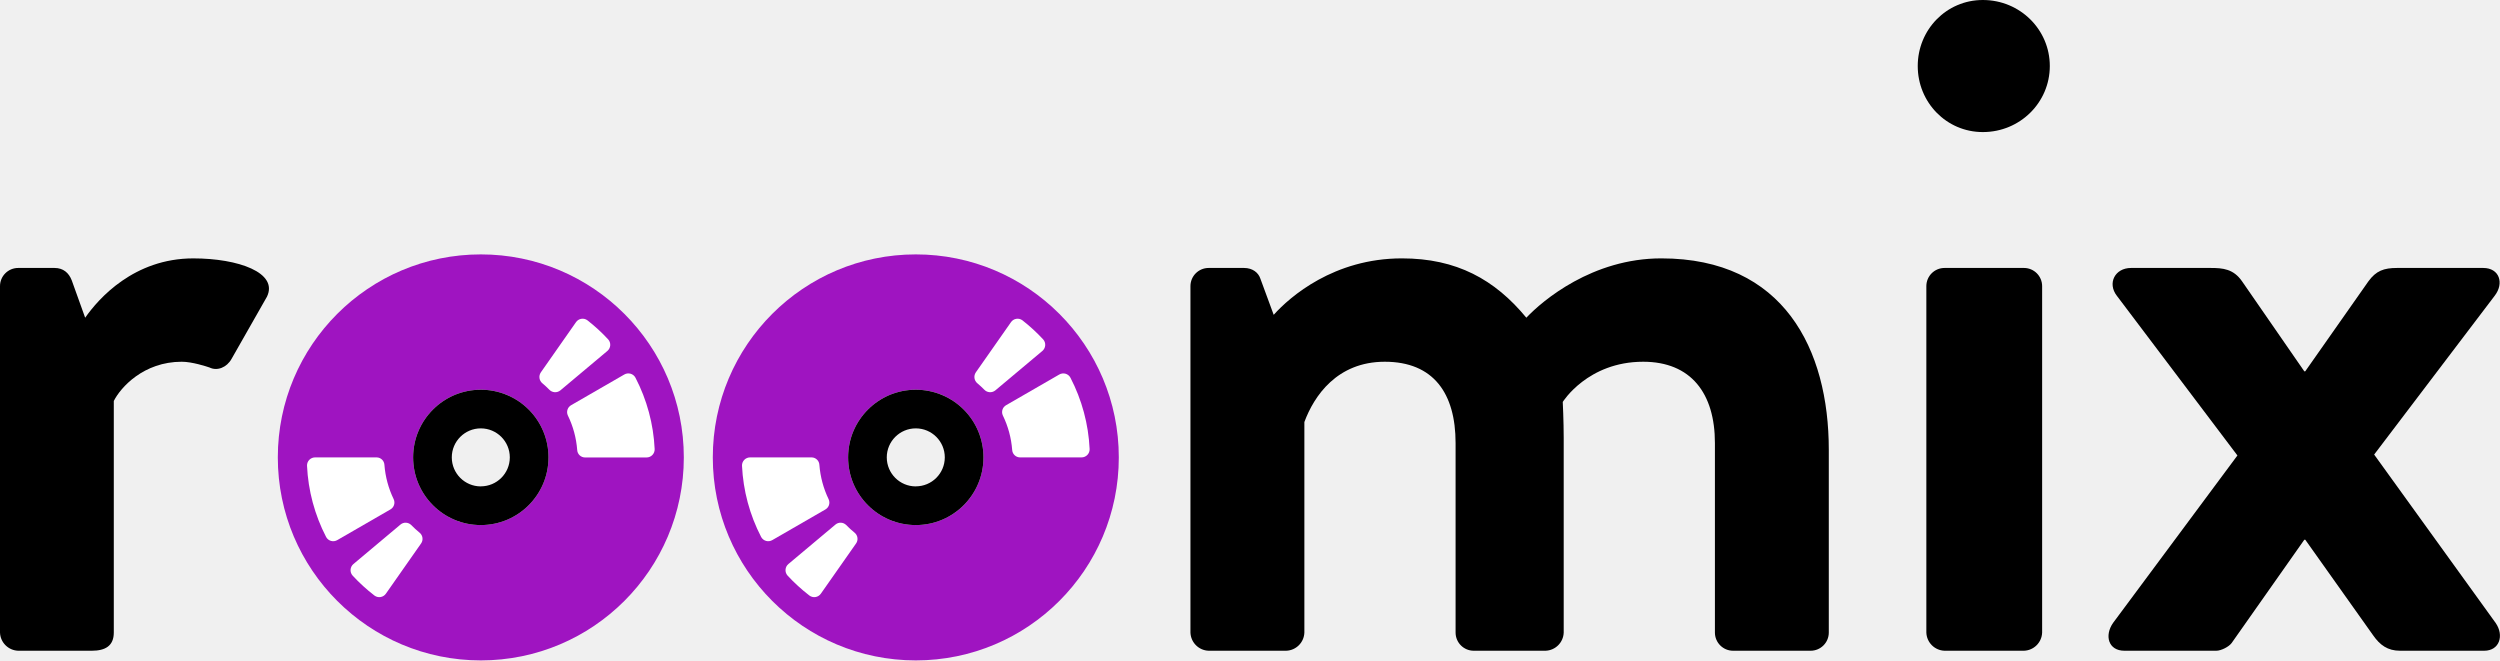
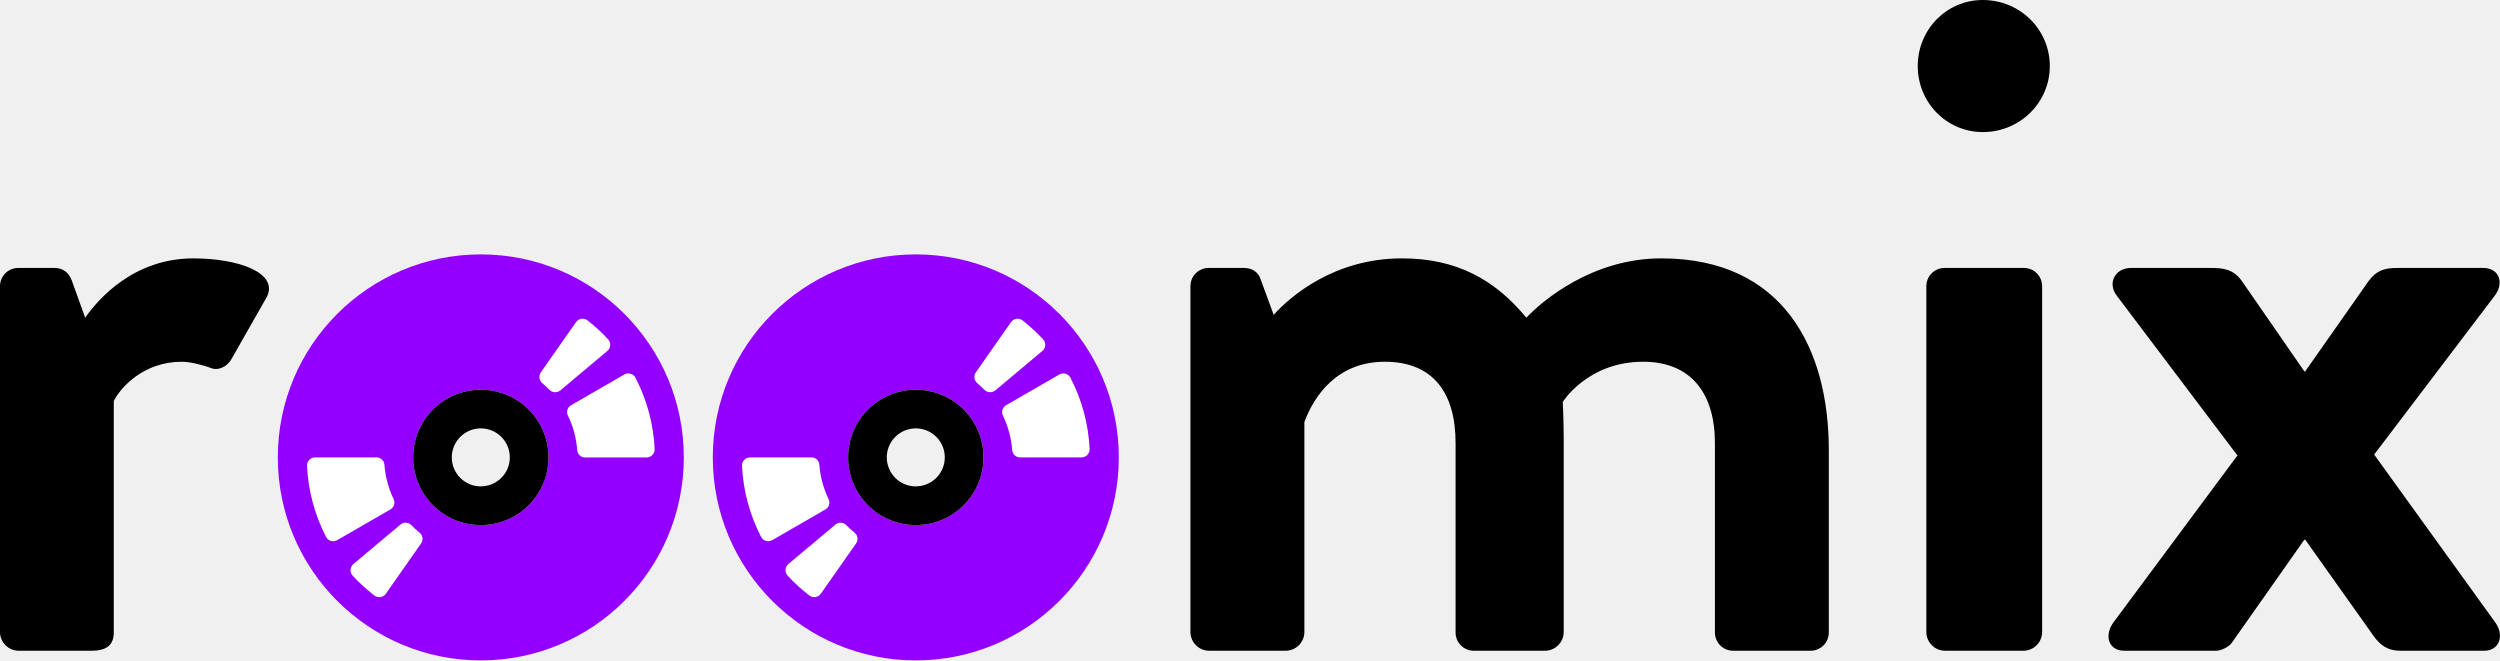
- <svg xmlns="http://www.w3.org/2000/svg" id="e8f7f197-c637-4df1-a5a9-6e22c28ff58e" data-name="Ebene 1" viewBox="0 0 1925.12 508.53">
+ <svg xmlns="http://www.w3.org/2000/svg" id="b3bec08f-28a0-457e-9f14-885bf860ac84" data-name="Ebene 1" viewBox="0 0 1925.12 508.53">
  <defs>
-     <style>.b8dbd4b8-34c8-47c9-ad53-677580d53fe3{fill:#9f14c1;}.afad25d4-c8ca-49df-b3e8-354035819ca2{fill:#fff;}</style>
+     <style>.b5651cb0-089a-4fe9-908b-75c856b24b67{fill:#9400ff;}.a4b6fa06-852b-445f-af9c-4e0d48255469{fill:#fff;}</style>
  </defs>
-   <g id="f11d3295-f91f-45a0-bd07-c61e6118674d" data-name="text">
+   <g id="b92574be-d793-43cd-b3c1-a598404574e3" data-name="text">
    <path d="M60.88,221.83a14,14,0,0,1,14-14h28c6.63,0,11,3.68,13.26,9.58l10.32,28.74c10.31-14.74,37.58-45.69,83.27-45.69,34.63,0,65.58,11,56.74,29.47l-27.27,47.9c-3.68,6.64-11.05,9.58-17,6.64-2.21-.74-13.26-4.42-21.36-4.42-29.48,0-47.17,19.89-52.33,30.21V488.59c0,10.32-6.63,14-16.94,14H74.88a14.5,14.5,0,0,1-14-14Z" transform="translate(-60.88 -1.49)" />
    <path d="M977.58,221.83a14,14,0,0,1,14-14h27.27c6.63,0,11.05,3.68,12.53,8.1l10.31,28c12.53-14,46.43-43.48,98.75-43.48,42,0,71.48,16.21,95.8,45.69,12.52-13.26,50.84-45.69,103.9-45.69,94.32,0,129,70,129,147.38V488.59a14,14,0,0,1-14,14h-59.69a14,14,0,0,1-14-14V342.68c0-38.32-18.43-62.63-55.27-62.63-42.74,0-61.9,30.95-61.9,30.95s.73,14.73.73,28V488.59a14.49,14.49,0,0,1-14,14h-55.26a14,14,0,0,1-14-14V342.68c0-38.32-17-62.63-54.54-62.63-36.84,0-54.53,26.52-61.9,46.42V488.59a14.49,14.49,0,0,1-14,14H991.58a14.49,14.49,0,0,1-14-14Z" transform="translate(-60.88 -1.49)" />
    <path d="M1537.63,52.34c0-28,22.11-50.85,50.11-50.85,28.74,0,51.59,22.85,51.59,50.85s-22.85,50.85-51.59,50.85C1559.74,103.19,1537.63,80.34,1537.63,52.34Zm6.63,169.49a14,14,0,0,1,14-14h61.16a14,14,0,0,1,14,14V488.59a14.49,14.49,0,0,1-14,14h-61.16a14.5,14.5,0,0,1-14-14Z" transform="translate(-60.88 -1.49)" />
    <path d="M1688,481.22l95.8-129L1690.91,229.2c-7.37-9.58-1.48-21.37,11-21.37h61.17c9.57,0,17.68.74,24.31,10.31l47.9,69.27h.74l48.63-69.27c5.9-8.1,11.8-10.31,22.11-10.31h66.32c12.53,0,16.22,11.79,8.85,21.37l-92.85,122.32,93.58,129.7c6.64,9.58,3,21.37-8.84,21.37H1909c-9.58,0-15.47-4.42-20.63-11.79l-52.32-73.69h-.74l-56,79.59c-2.21,2.94-8.11,5.89-11.79,5.89H1696.8C1684.28,502.59,1681.33,490.8,1688,481.22Z" transform="translate(-60.88 -1.49)" />
  </g>
-   <g id="abff3c94-fc3e-49bb-9344-0e641643aa31" data-name="disk1">
-     <path class="b8dbd4b8-34c8-47c9-ad53-677580d53fe3" d="M431.13,197.39A156.32,156.32,0,1,0,587.45,353.71,156.3,156.3,0,0,0,431.13,197.39Zm0,208.42a52.11,52.11,0,1,1,52.11-52.1A52.07,52.07,0,0,1,431.13,405.81Z" transform="translate(-60.88 -1.49)" />
-     <path class="afad25d4-c8ca-49df-b3e8-354035819ca2" d="M350.94,353.71H303.55a6.2,6.2,0,0,0-6.25,6.4A132.84,132.84,0,0,0,312,415a6.19,6.19,0,0,0,8.59,2.4l40.89-23.6a6.11,6.11,0,0,0,2.57-7.88,73.63,73.63,0,0,1-7.15-26.5A6.06,6.06,0,0,0,350.94,353.71ZM541.58,289.9l-40.87,23.59a6.12,6.12,0,0,0-2.57,7.9A73.4,73.4,0,0,1,505.35,348a6.07,6.07,0,0,0,6,5.76h47.38A6.23,6.23,0,0,0,565,347.3a132.72,132.72,0,0,0-14.8-55A6.19,6.19,0,0,0,541.58,289.9Z" transform="translate(-60.88 -1.49)" />
-     <path class="afad25d4-c8ca-49df-b3e8-354035819ca2" d="M504.44,249.56l-27.1,38.69a6.29,6.29,0,0,0,1.28,8.46q2.7,2.27,5.2,4.81a6.29,6.29,0,0,0,8.57.58l36.17-30.34a6.2,6.2,0,0,0,.67-8.9,136.26,136.26,0,0,0-16-14.71A6.17,6.17,0,0,0,504.44,249.56ZM369.22,405.46,333.06,435.8a6.2,6.2,0,0,0-.67,8.9,133.51,133.51,0,0,0,16.87,15.41,6.19,6.19,0,0,0,8.78-1.46L385.12,420a6.13,6.13,0,0,0-1.09-8.28,72.35,72.35,0,0,1-6.49-5.93A6.13,6.13,0,0,0,369.22,405.46Z" transform="translate(-60.88 -1.49)" />
+   <g id="f89f33fd-0516-492b-ba2c-83114c7fdc5c" data-name="disk1">
+     <path class="b5651cb0-089a-4fe9-908b-75c856b24b67" d="M431.13,197.39A156.32,156.32,0,1,0,587.45,353.71,156.3,156.3,0,0,0,431.13,197.39Zm0,208.42a52.11,52.11,0,1,1,52.11-52.1A52.07,52.07,0,0,1,431.13,405.81Z" transform="translate(-60.88 -1.49)" />
+     <path class="a4b6fa06-852b-445f-af9c-4e0d48255469" d="M350.94,353.71H303.55a6.2,6.2,0,0,0-6.25,6.4A132.84,132.84,0,0,0,312,415a6.19,6.19,0,0,0,8.59,2.4l40.89-23.6a6.11,6.11,0,0,0,2.57-7.88,73.63,73.63,0,0,1-7.15-26.5A6.06,6.06,0,0,0,350.94,353.71ZM541.58,289.9l-40.87,23.59a6.12,6.12,0,0,0-2.57,7.9A73.4,73.4,0,0,1,505.35,348a6.07,6.07,0,0,0,6,5.76h47.38A6.23,6.23,0,0,0,565,347.3a132.72,132.72,0,0,0-14.8-55A6.19,6.19,0,0,0,541.58,289.9Z" transform="translate(-60.88 -1.49)" />
+     <path class="a4b6fa06-852b-445f-af9c-4e0d48255469" d="M504.44,249.56l-27.1,38.69a6.29,6.29,0,0,0,1.28,8.46q2.7,2.27,5.2,4.81a6.29,6.29,0,0,0,8.57.58l36.17-30.34a6.2,6.2,0,0,0,.67-8.9,136.26,136.26,0,0,0-16-14.71A6.17,6.17,0,0,0,504.44,249.56ZM369.22,405.46,333.06,435.8a6.2,6.2,0,0,0-.67,8.9,133.51,133.51,0,0,0,16.87,15.41,6.19,6.19,0,0,0,8.78-1.46L385.12,420a6.13,6.13,0,0,0-1.09-8.28,72.35,72.35,0,0,1-6.49-5.93A6.13,6.13,0,0,0,369.22,405.46Z" transform="translate(-60.88 -1.49)" />
    <path d="M431.13,301.6a52.11,52.11,0,1,0,52.11,52.11A52.07,52.07,0,0,0,431.13,301.6Zm0,74.44a22.34,22.34,0,1,1,22.33-22.33A22.31,22.31,0,0,1,431.13,376Z" transform="translate(-60.88 -1.49)" />
  </g>
-   <g id="bbca2577-0497-45b6-b750-ea712e46c1b9" data-name="disk2">
-     <path class="b8dbd4b8-34c8-47c9-ad53-677580d53fe3" d="M766.09,197.39A156.32,156.32,0,1,0,922.41,353.71,156.3,156.3,0,0,0,766.09,197.39Zm0,208.42a52.11,52.11,0,1,1,52.11-52.1A52.07,52.07,0,0,1,766.09,405.81Z" transform="translate(-60.88 -1.49)" />
-     <path class="afad25d4-c8ca-49df-b3e8-354035819ca2" d="M685.9,353.71H638.51a6.21,6.21,0,0,0-6.25,6.4A132.84,132.84,0,0,0,647,415a6.2,6.2,0,0,0,8.59,2.4l40.89-23.6A6.1,6.1,0,0,0,699,386a74,74,0,0,1-7.15-26.5A6.06,6.06,0,0,0,685.9,353.71ZM876.54,289.9l-40.87,23.59a6.11,6.11,0,0,0-2.56,7.9,73.59,73.59,0,0,1,7.2,26.56,6.08,6.08,0,0,0,6,5.76h47.39a6.23,6.23,0,0,0,6.25-6.41,132.72,132.72,0,0,0-14.8-55A6.19,6.19,0,0,0,876.54,289.9Z" transform="translate(-60.88 -1.49)" />
-     <path class="afad25d4-c8ca-49df-b3e8-354035819ca2" d="M839.4,249.56l-27.1,38.69a6.3,6.3,0,0,0,1.28,8.46q2.7,2.27,5.2,4.81a6.29,6.29,0,0,0,8.57.58l36.17-30.34a6.2,6.2,0,0,0,.67-8.9,136.26,136.26,0,0,0-16-14.71A6.17,6.17,0,0,0,839.4,249.56ZM704.18,405.46,668,435.8a6.2,6.2,0,0,0-.67,8.9,133.51,133.51,0,0,0,16.87,15.41,6.19,6.19,0,0,0,8.78-1.46L720.08,420a6.14,6.14,0,0,0-1.08-8.28,71.12,71.12,0,0,1-6.5-5.93A6.13,6.13,0,0,0,704.18,405.46Z" transform="translate(-60.88 -1.49)" />
+   <g id="bfe94642-a33d-433c-b59d-9d2356209bb1" data-name="disk2">
+     <path class="b5651cb0-089a-4fe9-908b-75c856b24b67" d="M766.09,197.39A156.32,156.32,0,1,0,922.41,353.71,156.3,156.3,0,0,0,766.09,197.39Zm0,208.42a52.11,52.11,0,1,1,52.11-52.1A52.07,52.07,0,0,1,766.09,405.81Z" transform="translate(-60.88 -1.49)" />
+     <path class="a4b6fa06-852b-445f-af9c-4e0d48255469" d="M685.9,353.71H638.51a6.21,6.21,0,0,0-6.25,6.4A132.84,132.84,0,0,0,647,415a6.2,6.2,0,0,0,8.59,2.4l40.89-23.6A6.1,6.1,0,0,0,699,386a74,74,0,0,1-7.15-26.5A6.06,6.06,0,0,0,685.9,353.71ZM876.54,289.9l-40.87,23.59a6.11,6.11,0,0,0-2.56,7.9,73.59,73.59,0,0,1,7.2,26.56,6.08,6.08,0,0,0,6,5.76h47.39a6.23,6.23,0,0,0,6.25-6.41,132.72,132.72,0,0,0-14.8-55A6.19,6.19,0,0,0,876.54,289.9Z" transform="translate(-60.88 -1.49)" />
+     <path class="a4b6fa06-852b-445f-af9c-4e0d48255469" d="M839.4,249.56l-27.1,38.69a6.3,6.3,0,0,0,1.28,8.46q2.7,2.27,5.2,4.81a6.29,6.29,0,0,0,8.57.58l36.17-30.34a6.2,6.2,0,0,0,.67-8.9,136.26,136.26,0,0,0-16-14.71A6.17,6.17,0,0,0,839.4,249.56ZM704.18,405.46,668,435.8a6.2,6.2,0,0,0-.67,8.9,133.51,133.51,0,0,0,16.87,15.41,6.19,6.19,0,0,0,8.78-1.46L720.08,420a6.14,6.14,0,0,0-1.08-8.28,71.12,71.12,0,0,1-6.5-5.93A6.13,6.13,0,0,0,704.18,405.46Z" transform="translate(-60.88 -1.49)" />
    <path d="M766.09,301.6a52.11,52.11,0,1,0,52.11,52.11A52.07,52.07,0,0,0,766.09,301.6Zm0,74.44a22.34,22.34,0,1,1,22.33-22.33A22.31,22.31,0,0,1,766.09,376Z" transform="translate(-60.88 -1.49)" />
  </g>
</svg>
